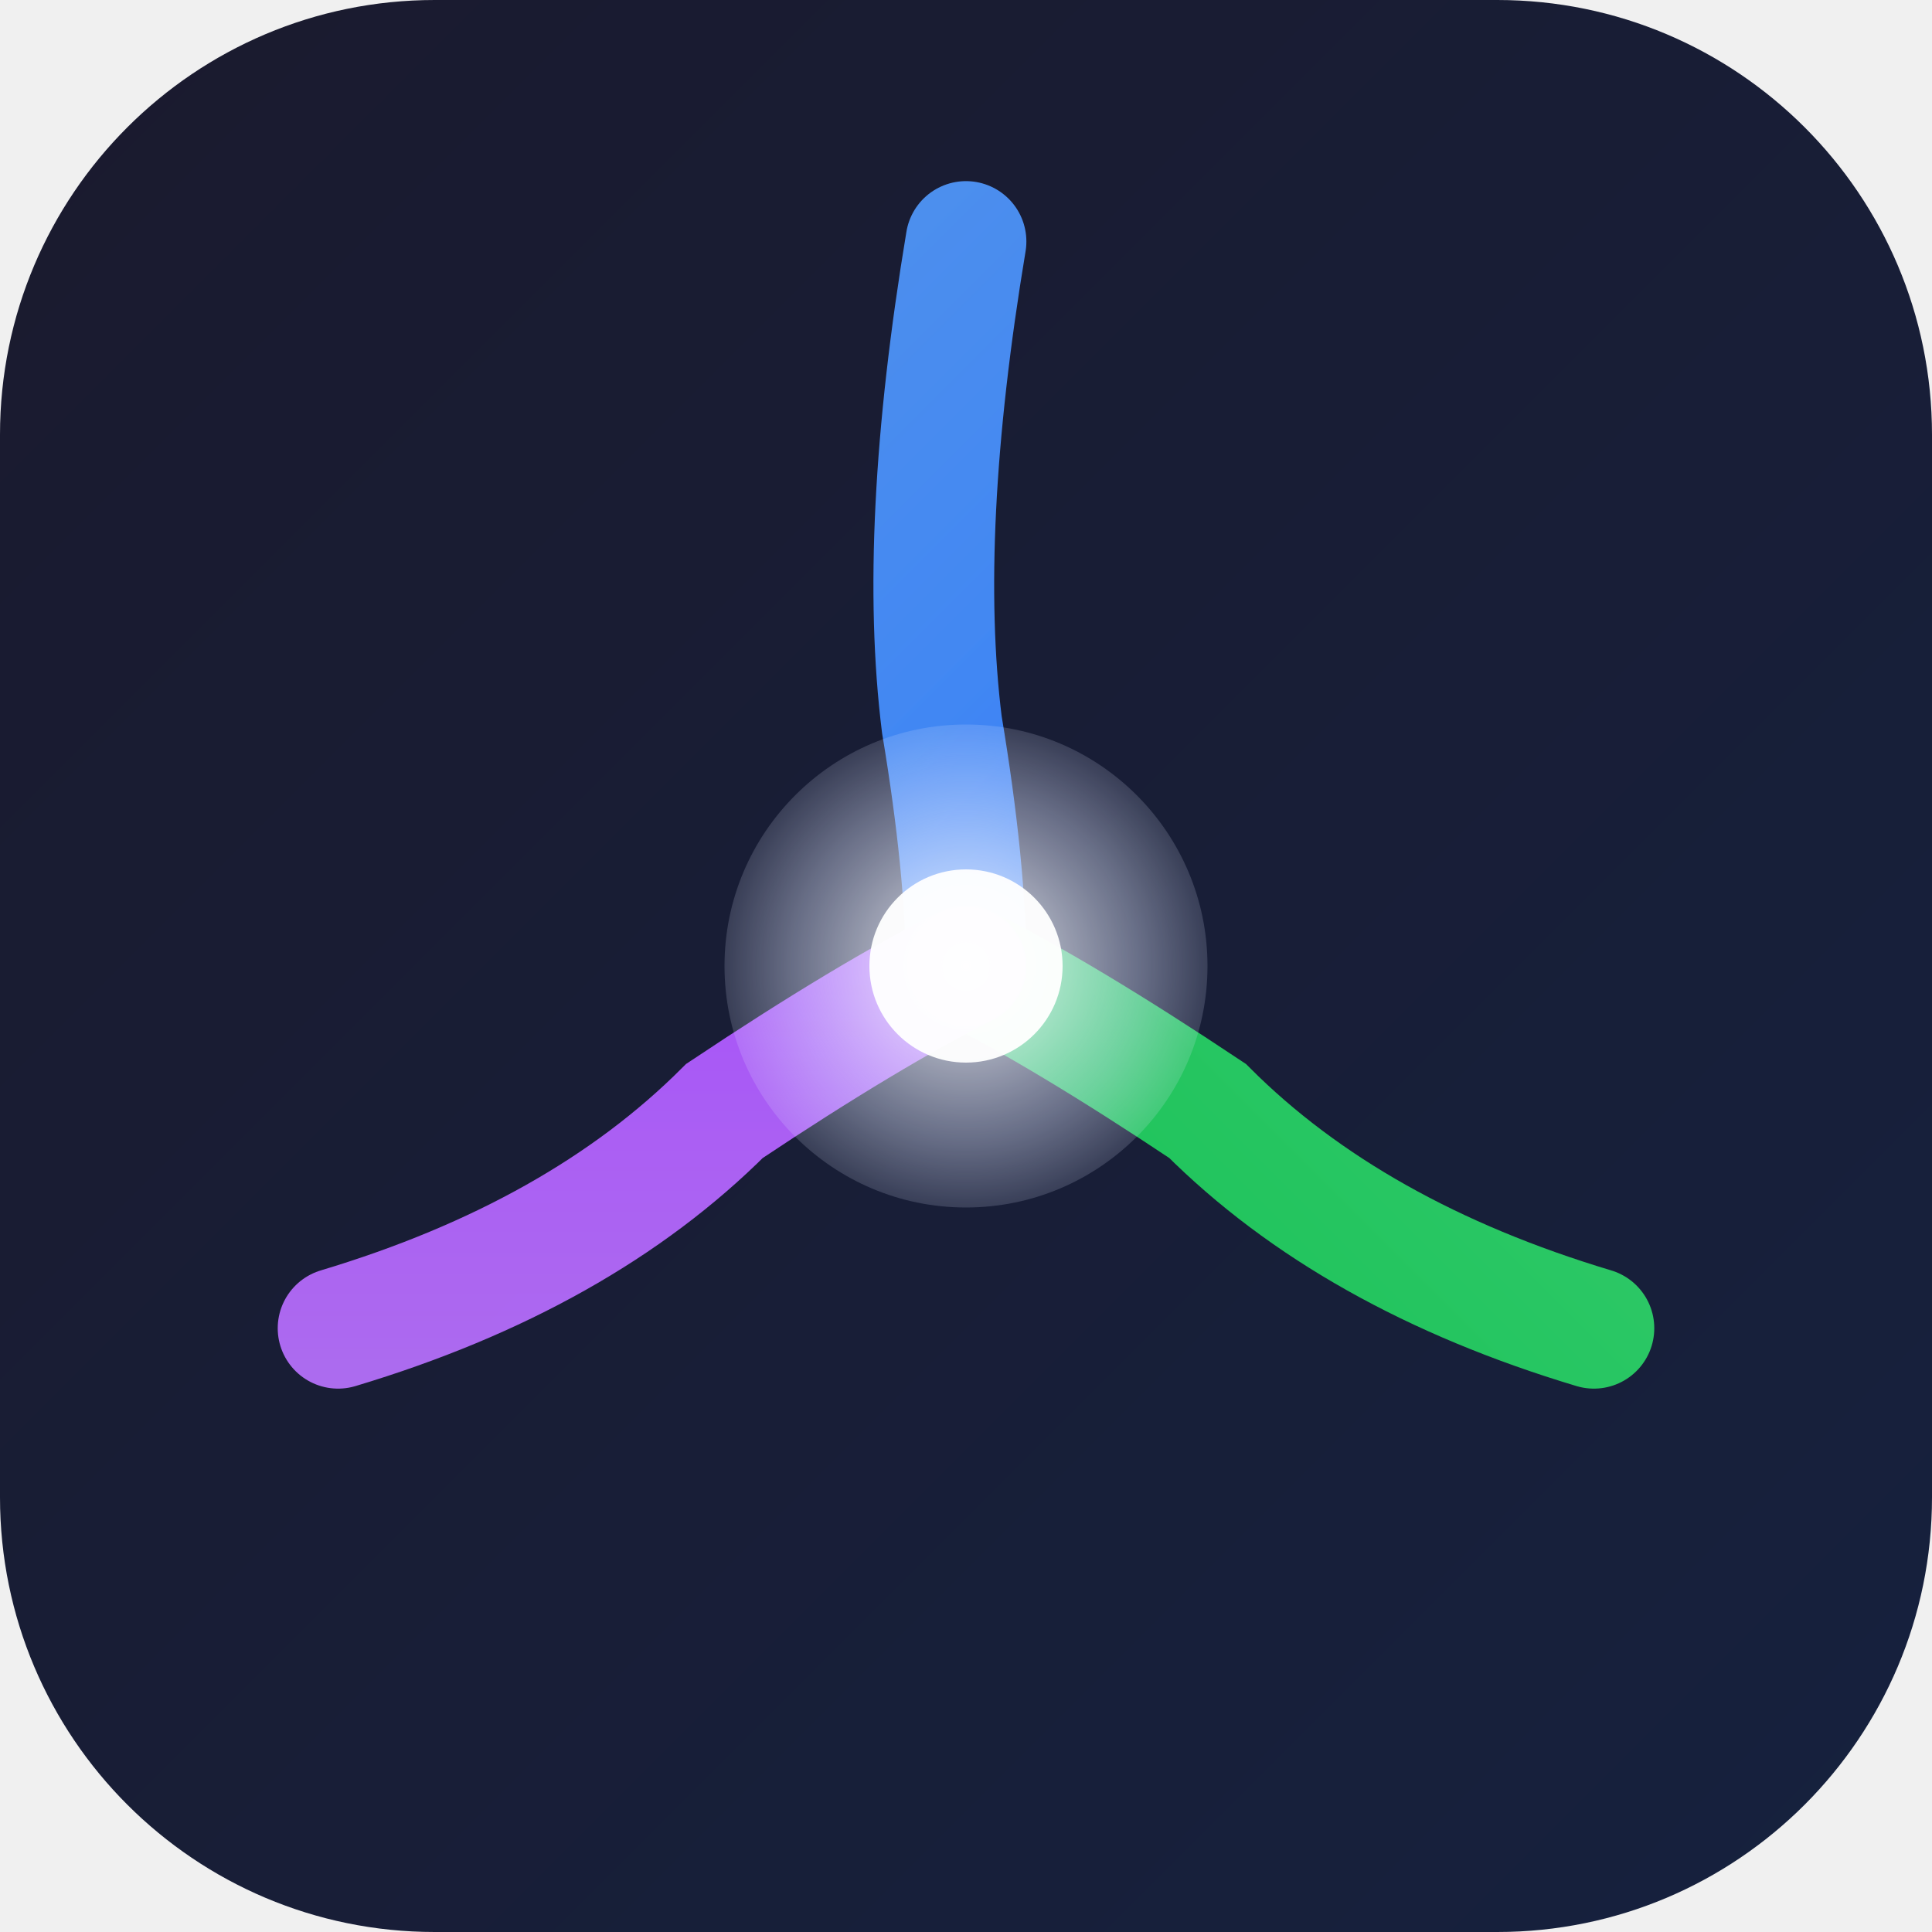
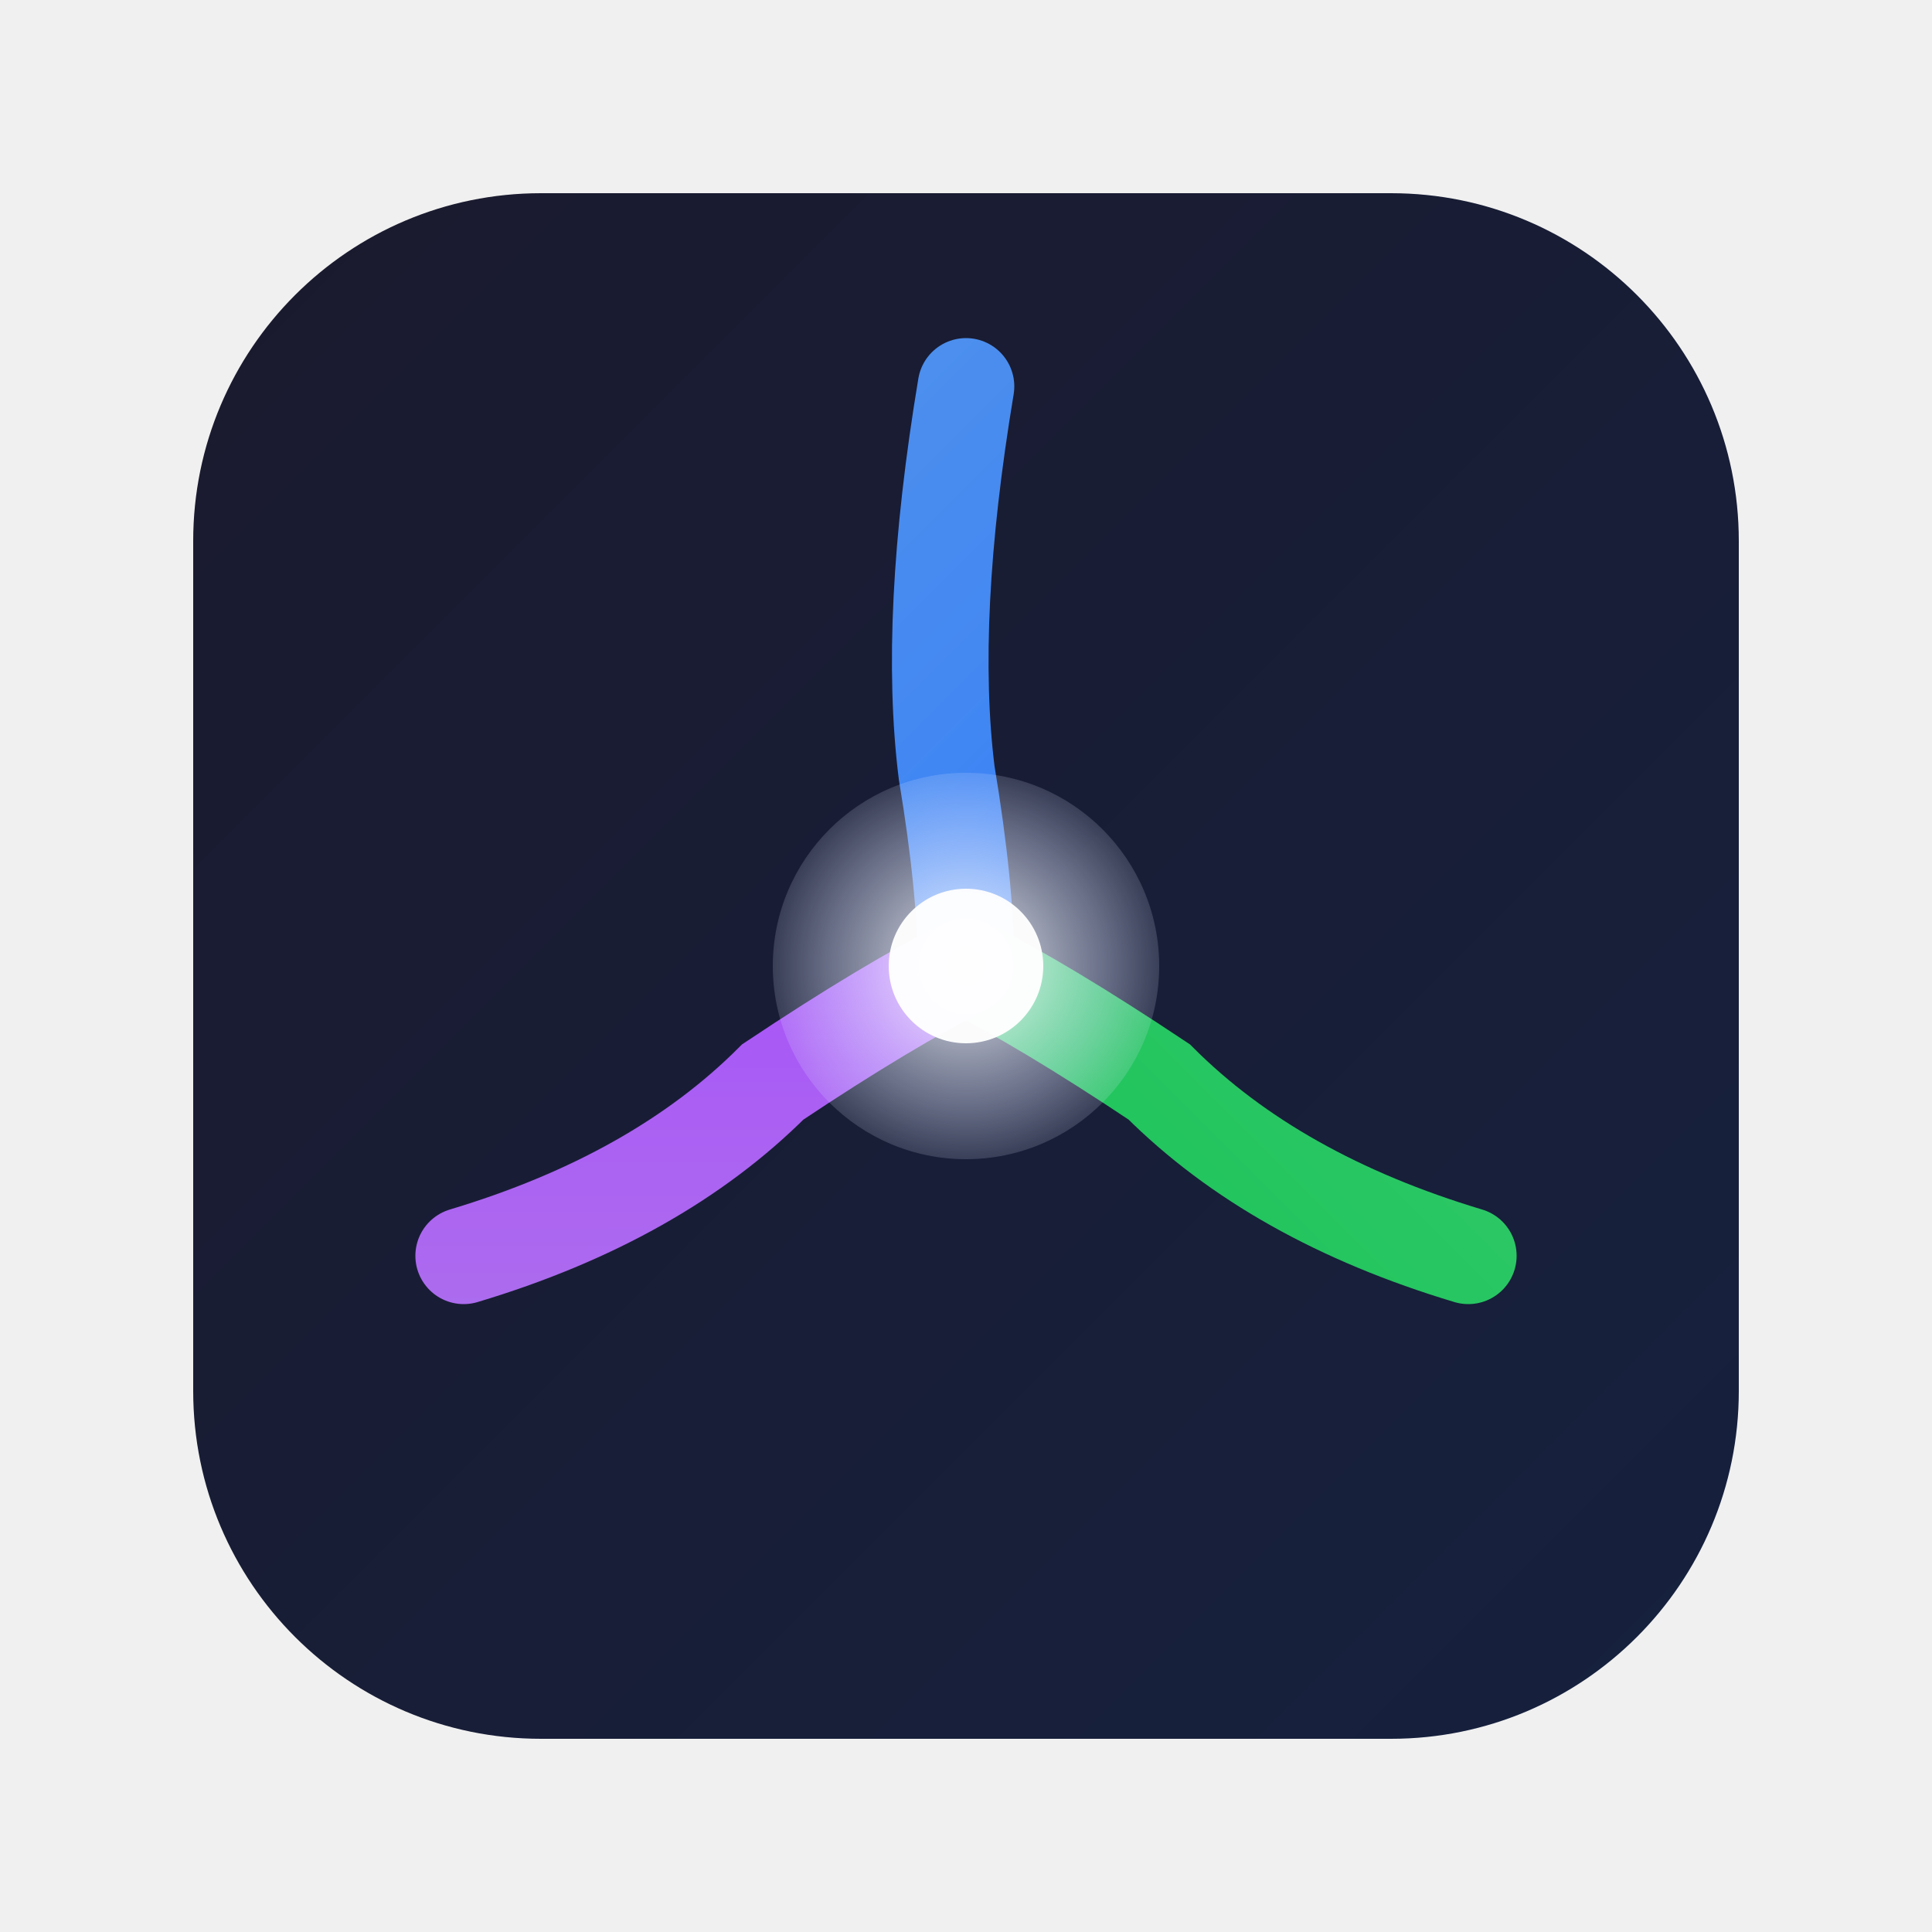
- <svg xmlns="http://www.w3.org/2000/svg" width="1024" height="1024" viewBox="0 0 80 80">
+ <svg xmlns="http://www.w3.org/2000/svg" width="1024" height="1024" viewBox="-10 -10 100 100">
  <defs>
    <linearGradient id="bg" x1="0" y1="0" x2="80" y2="80" gradientUnits="userSpaceOnUse">
      <stop offset="0%" stop-color="#1a1a2e" />
      <stop offset="100%" stop-color="#16213e" />
    </linearGradient>
    <linearGradient id="s1" x1="10" y1="10" x2="40" y2="40" gradientUnits="userSpaceOnUse">
      <stop offset="0%" stop-color="#60a5fa" stop-opacity="0.9" />
      <stop offset="100%" stop-color="#3b82f6" />
    </linearGradient>
    <linearGradient id="s2" x1="70" y1="10" x2="40" y2="40" gradientUnits="userSpaceOnUse">
      <stop offset="0%" stop-color="#4ade80" stop-opacity="0.9" />
      <stop offset="100%" stop-color="#22c55e" />
    </linearGradient>
    <linearGradient id="s3" x1="40" y1="70" x2="40" y2="40" gradientUnits="userSpaceOnUse">
      <stop offset="0%" stop-color="#c084fc" stop-opacity="0.9" />
      <stop offset="100%" stop-color="#a855f7" />
    </linearGradient>
    <radialGradient id="glow" cx="40" cy="40" r="12" gradientUnits="userSpaceOnUse">
      <stop offset="0%" stop-color="#ffffff" stop-opacity="0.9" />
      <stop offset="60%" stop-color="#e0e7ff" stop-opacity="0.4" />
      <stop offset="100%" stop-color="#e0e7ff" stop-opacity="0" />
    </radialGradient>
  </defs>
  <rect width="80" height="80" rx="18" fill="url(#bg)" />
  <path d="M40 10 Q38 22 39 30 Q40 36 40 40" stroke="url(#s1)" stroke-width="5" stroke-linecap="round" fill="none" />
  <path d="M66 55 Q56 52 50 46 Q44 42 40 40" stroke="url(#s2)" stroke-width="5" stroke-linecap="round" fill="none" />
  <path d="M14 55 Q24 52 30 46 Q36 42 40 40" stroke="url(#s3)" stroke-width="5" stroke-linecap="round" fill="none" />
  <circle cx="40" cy="40" r="10" fill="url(#glow)" />
  <circle cx="40" cy="40" r="4" fill="#ffffff" opacity="0.95" />
</svg>
